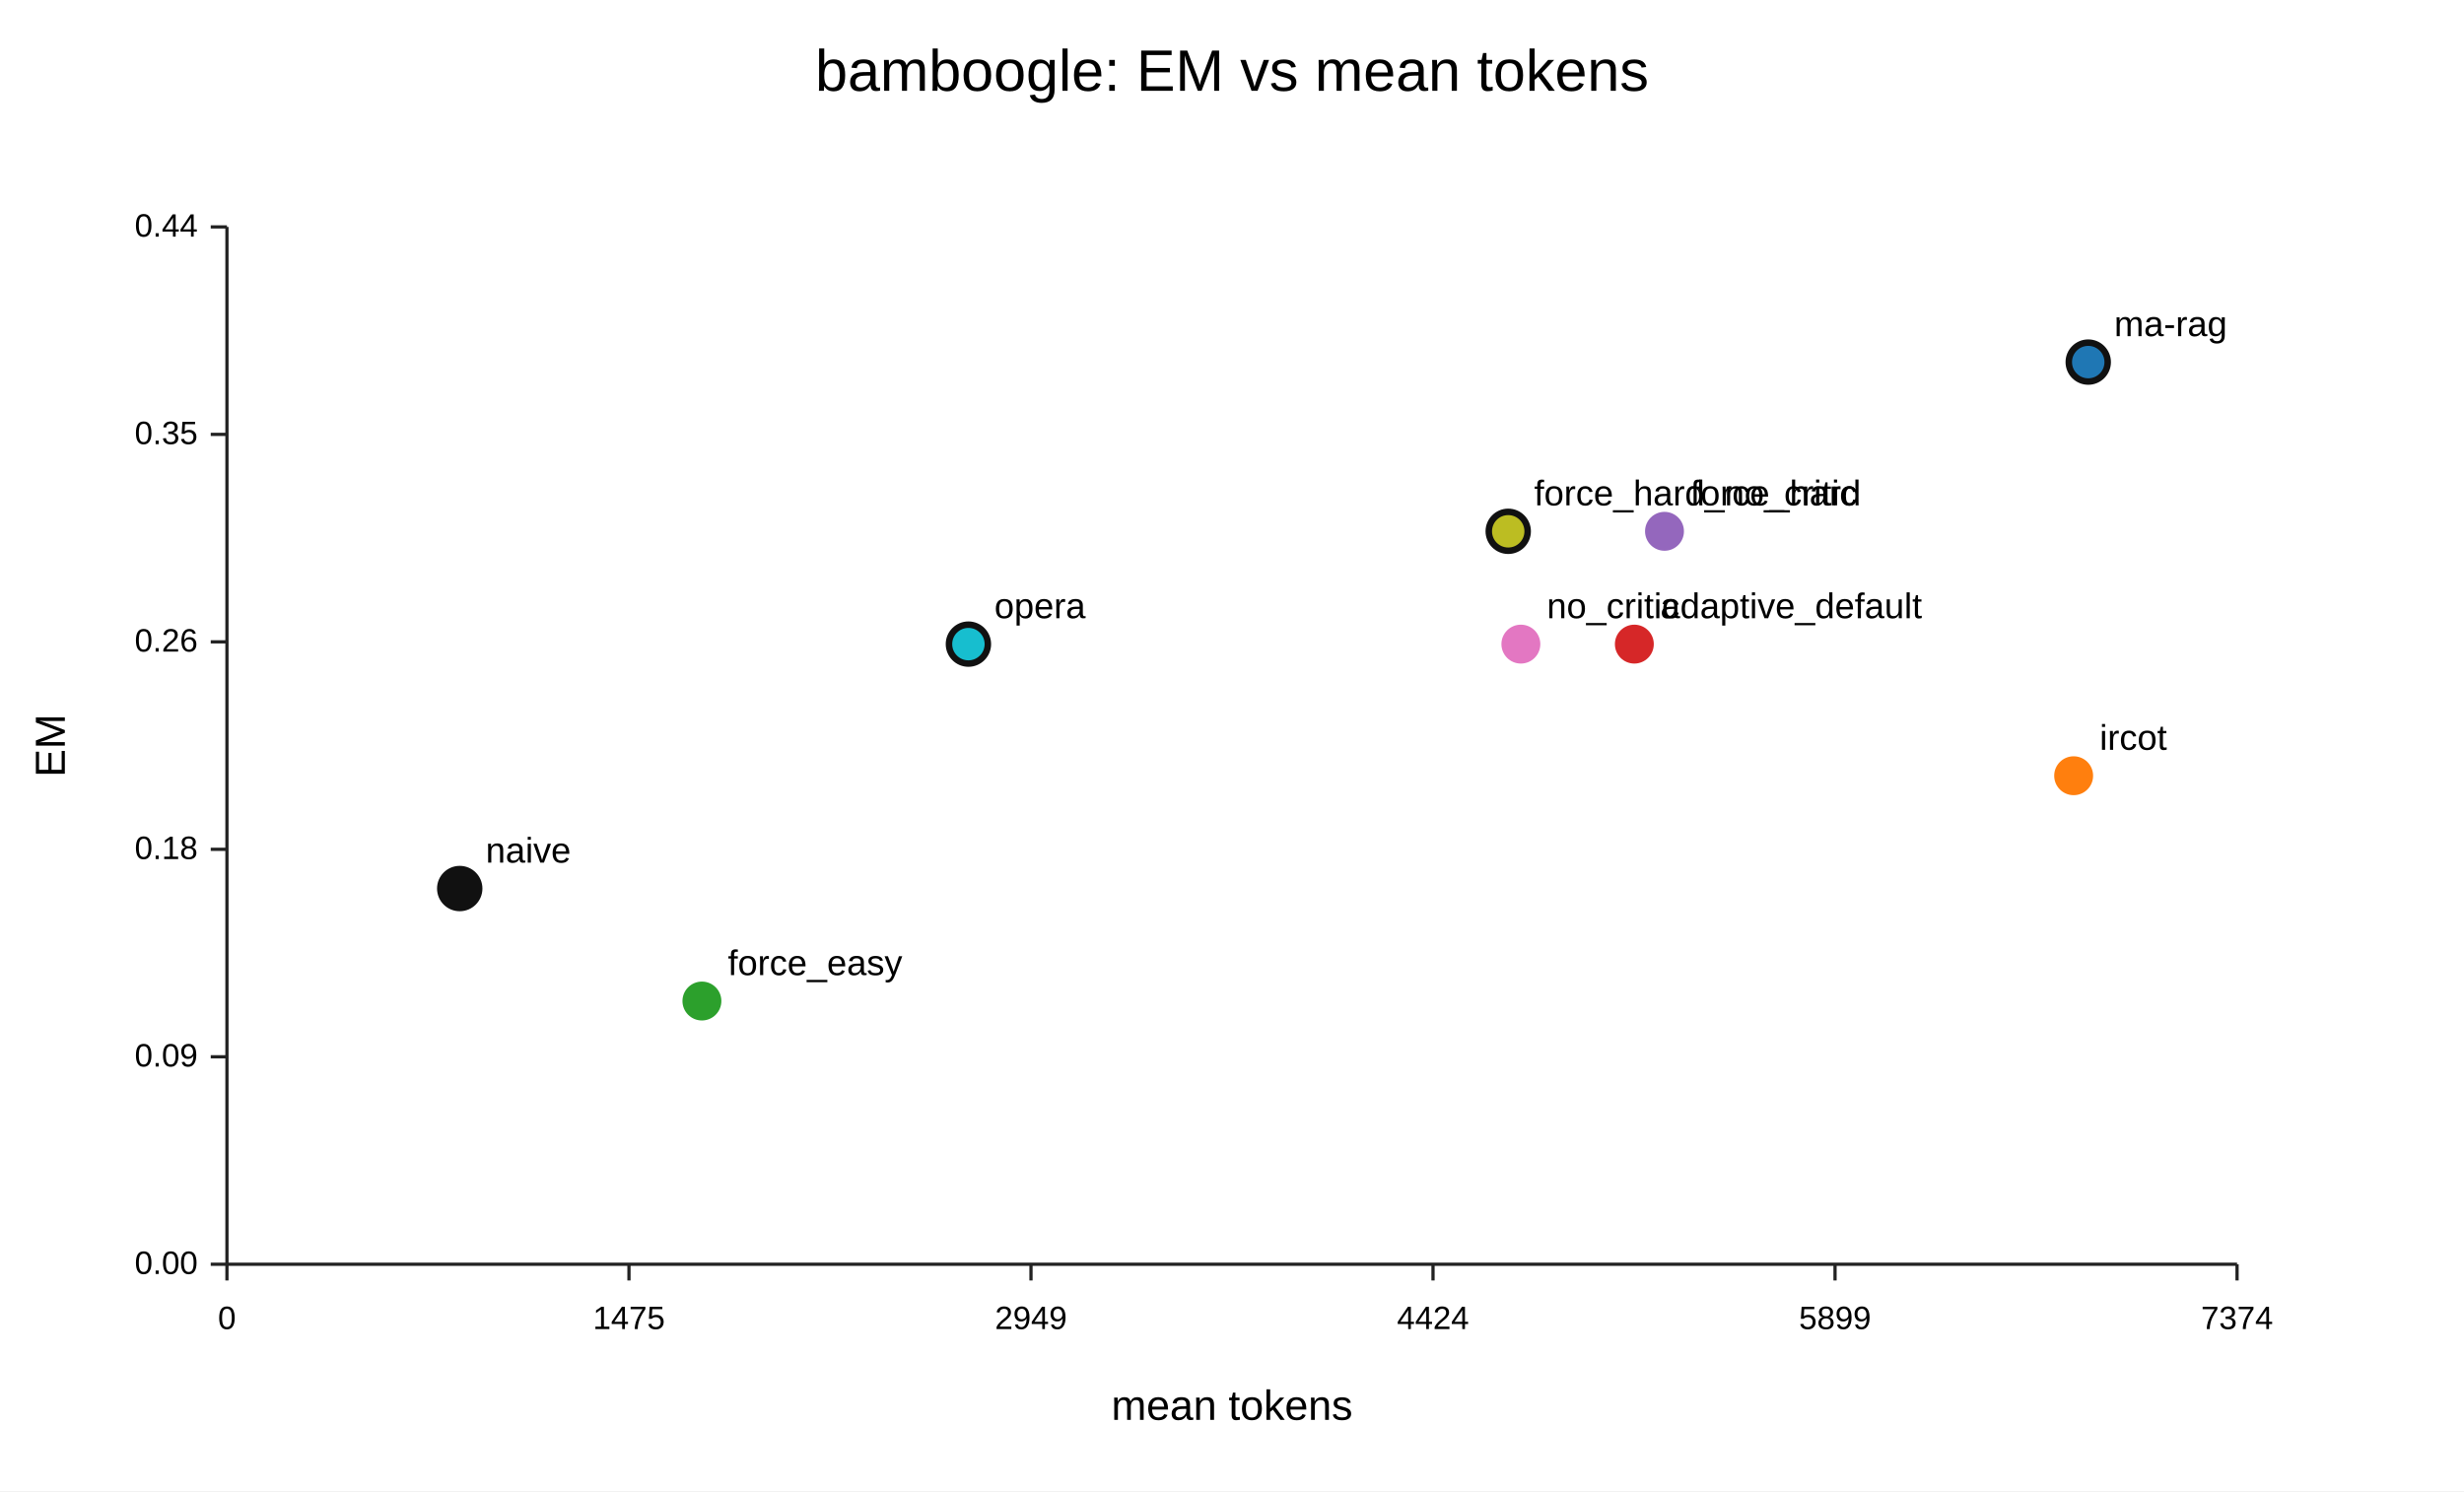
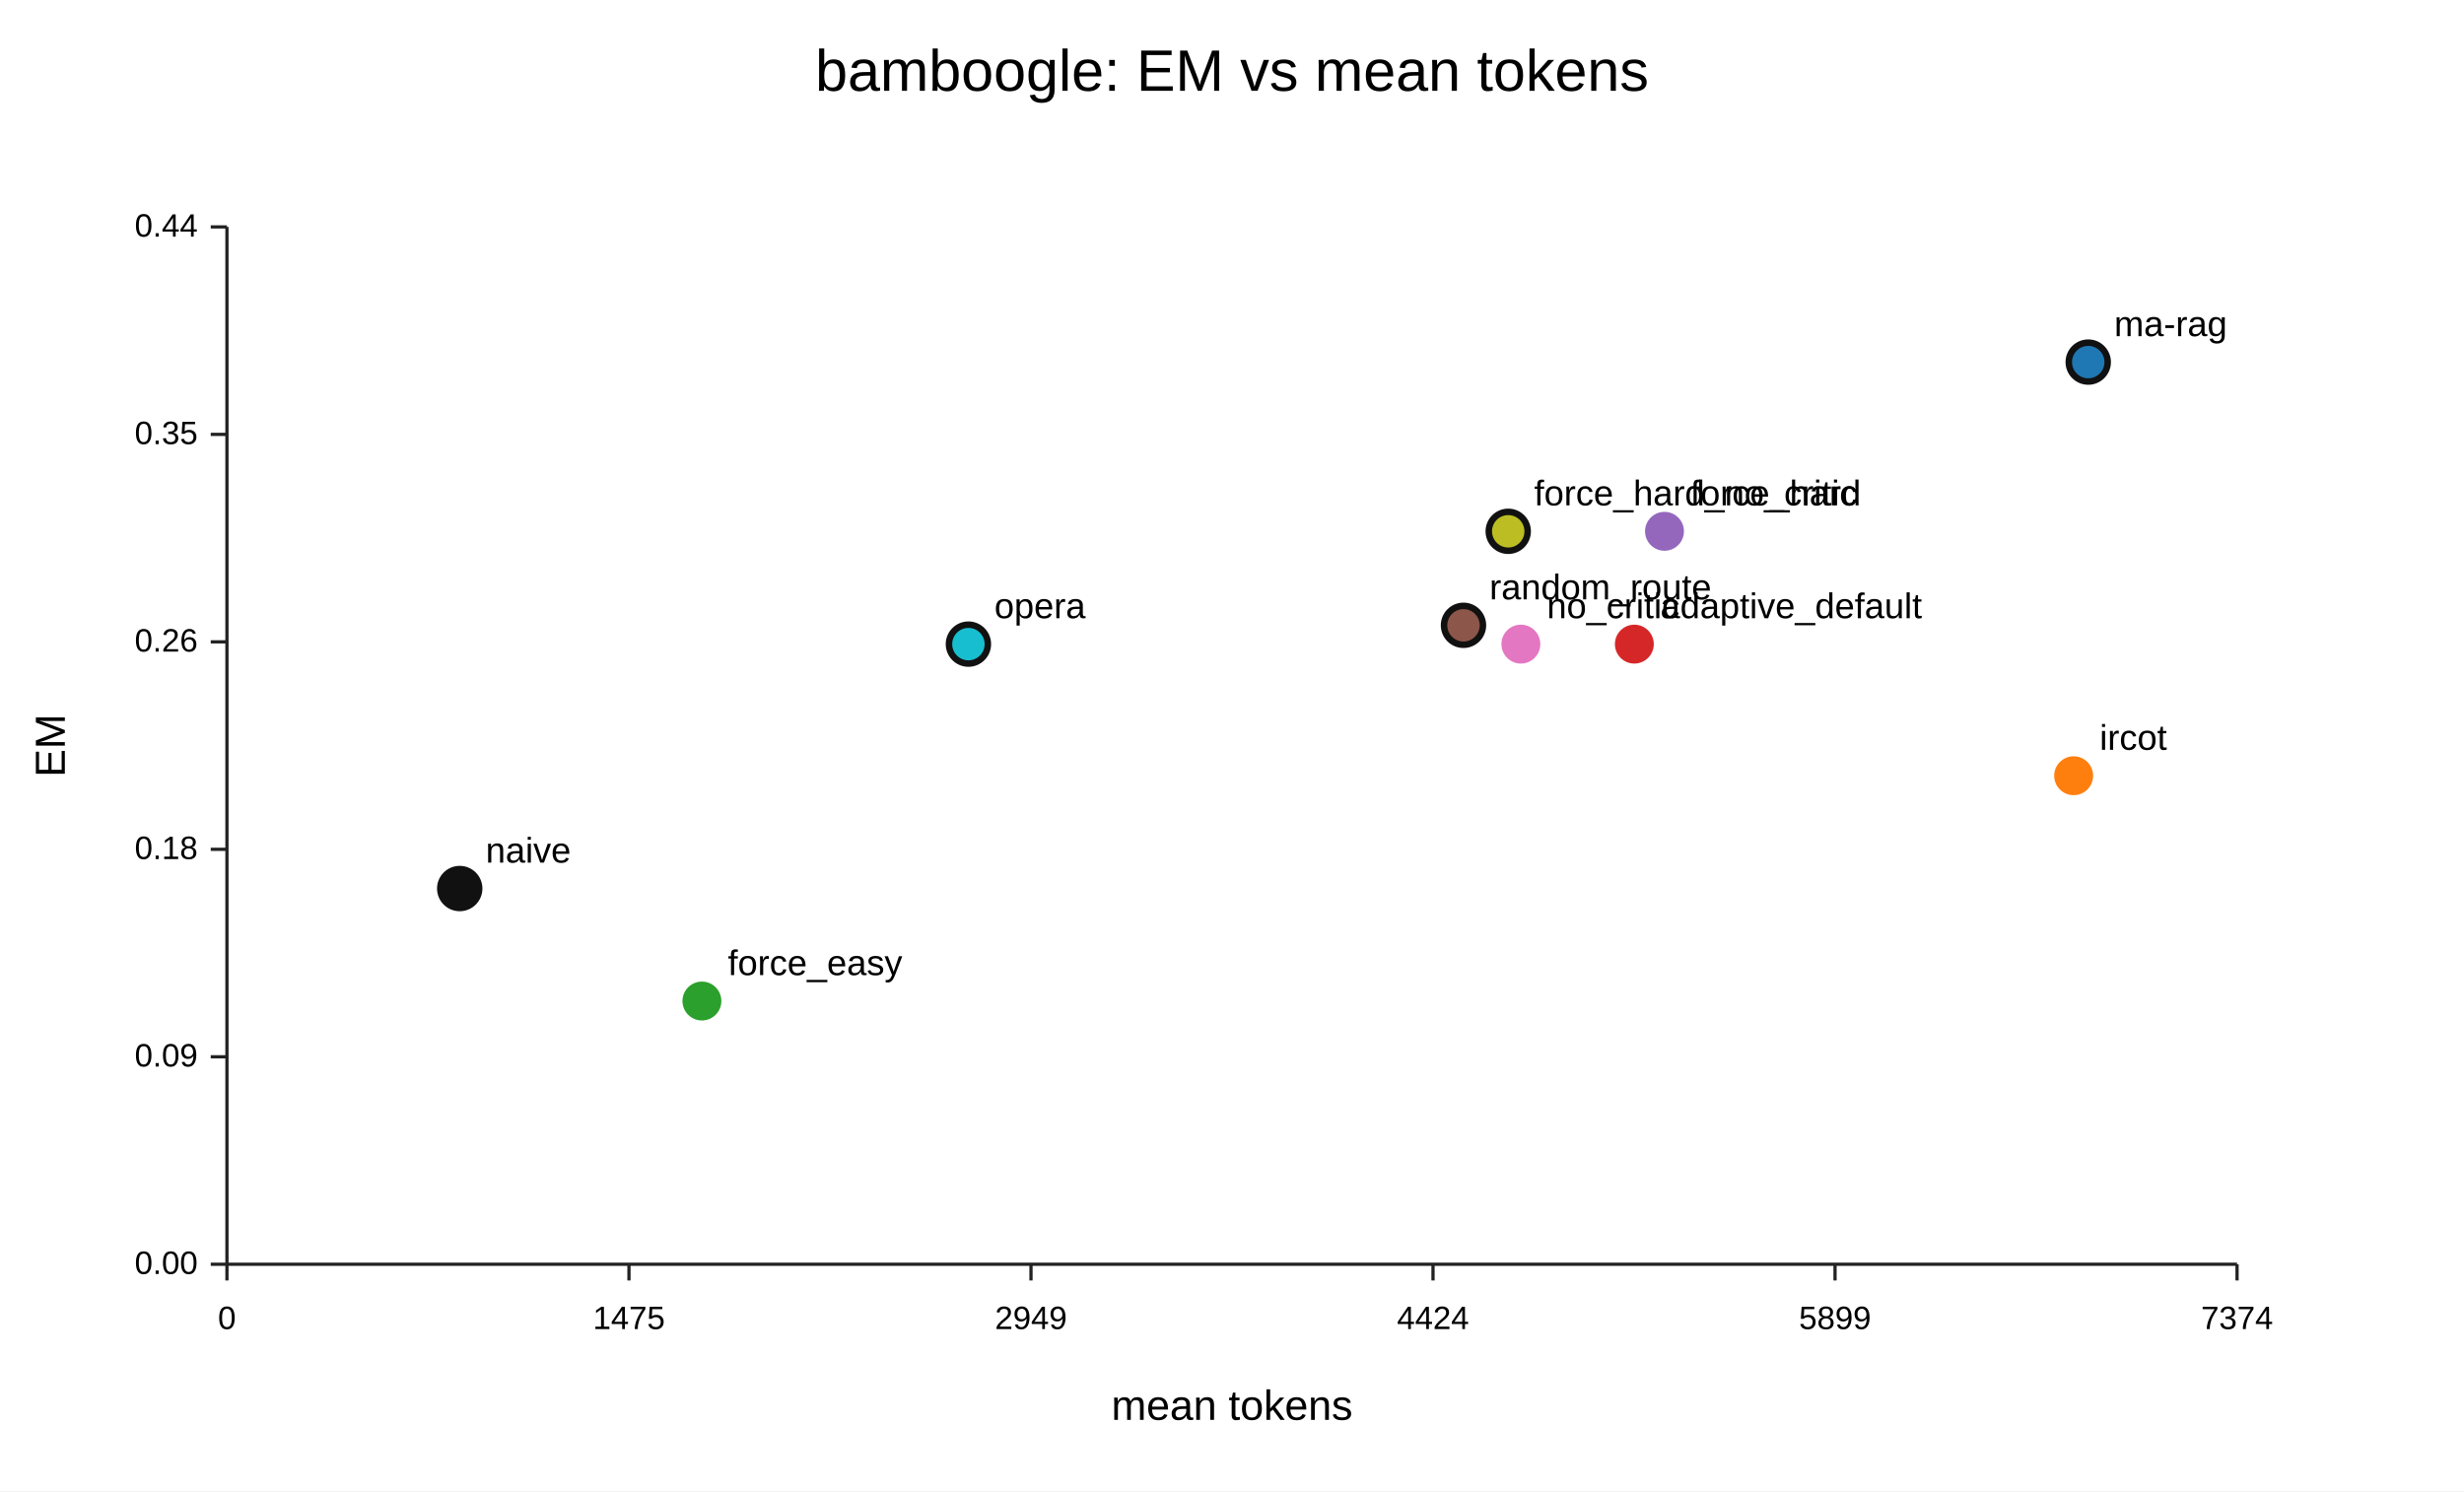
<svg xmlns="http://www.w3.org/2000/svg" width="760" height="460" viewBox="0 0 760 460">
  <rect width="100%" height="100%" fill="white" />
  <text x="380.0" y="28" text-anchor="middle" font-family="Arial" font-size="18">bamboogle: EM vs mean tokens</text>
  <line x1="70" y1="390" x2="690" y2="390" stroke="#222" />
  <line x1="70" y1="390" x2="70" y2="70" stroke="#222" />
  <text x="380.0" y="438" text-anchor="middle" font-family="Arial" font-size="13">mean tokens</text>
  <text transform="translate(20 230.0) rotate(-90)" text-anchor="middle" font-family="Arial" font-size="13">EM</text>
  <line x1="70.0" y1="390" x2="70.0" y2="395" stroke="#222" />
  <text x="70.0" y="410" text-anchor="middle" font-family="Arial" font-size="10">0</text>
  <line x1="65" y1="390.0" x2="70" y2="390.0" stroke="#222" />
  <text x="61" y="393.0" text-anchor="end" font-family="Arial" font-size="10">0.00</text>
  <line x1="194.0" y1="390" x2="194.0" y2="395" stroke="#222" />
  <text x="194.0" y="410" text-anchor="middle" font-family="Arial" font-size="10">1475</text>
  <line x1="65" y1="326.0" x2="70" y2="326.0" stroke="#222" />
  <text x="61" y="329.0" text-anchor="end" font-family="Arial" font-size="10">0.09</text>
  <line x1="318.0" y1="390" x2="318.0" y2="395" stroke="#222" />
  <text x="318.0" y="410" text-anchor="middle" font-family="Arial" font-size="10">2949</text>
  <line x1="65" y1="262.0" x2="70" y2="262.0" stroke="#222" />
  <text x="61" y="265.0" text-anchor="end" font-family="Arial" font-size="10">0.18</text>
  <line x1="442.0" y1="390" x2="442.0" y2="395" stroke="#222" />
  <text x="442.0" y="410" text-anchor="middle" font-family="Arial" font-size="10">4424</text>
  <line x1="65" y1="198.0" x2="70" y2="198.0" stroke="#222" />
  <text x="61" y="201.0" text-anchor="end" font-family="Arial" font-size="10">0.26</text>
  <line x1="566.0" y1="390" x2="566.0" y2="395" stroke="#222" />
  <text x="566.0" y="410" text-anchor="middle" font-family="Arial" font-size="10">5899</text>
  <line x1="65" y1="134.0" x2="70" y2="134.0" stroke="#222" />
  <text x="61" y="137.0" text-anchor="end" font-family="Arial" font-size="10">0.35</text>
  <line x1="690.0" y1="390" x2="690.0" y2="395" stroke="#222" />
  <text x="690.0" y="410" text-anchor="middle" font-family="Arial" font-size="10">7374</text>
  <line x1="65" y1="70.0" x2="70" y2="70.0" stroke="#222" />
  <text x="61" y="73.0" text-anchor="end" font-family="Arial" font-size="10">0.44</text>
  <circle cx="141.8" cy="274.1" r="6" fill="#111111" stroke="#111111" stroke-width="2" />
  <text x="149.8" y="266.1" font-family="Arial" font-size="11">naive</text>
  <circle cx="639.6" cy="239.3" r="6" fill="#ff7f0e" stroke="none" stroke-width="2" />
  <text x="647.6" y="231.3" font-family="Arial" font-size="11">ircot</text>
  <circle cx="298.7" cy="198.7" r="6" fill="#17becf" stroke="#111111" stroke-width="2" />
  <text x="306.7" y="190.7" font-family="Arial" font-size="11">opera</text>
  <circle cx="644.1" cy="111.7" r="6" fill="#1f77b4" stroke="#111111" stroke-width="2" />
  <text x="652.1" y="103.7" font-family="Arial" font-size="11">ma-rag</text>
  <circle cx="504.1" cy="198.7" r="6" fill="#d62728" stroke="none" stroke-width="2" />
  <text x="512.1" y="190.7" font-family="Arial" font-size="11">adaptive_default</text>
  <circle cx="216.5" cy="308.8" r="6" fill="#2ca02c" stroke="none" stroke-width="2" />
  <text x="224.5" y="300.8" font-family="Arial" font-size="11">force_easy</text>
  <circle cx="513.4" cy="163.9" r="6" fill="#9467bd" stroke="none" stroke-width="2" />
  <text x="521.4" y="155.9" font-family="Arial" font-size="11">force_hard</text>
  <circle cx="469.1" cy="198.7" r="6" fill="#e377c2" stroke="none" stroke-width="2" />
  <text x="477.1" y="190.7" font-family="Arial" font-size="11">no_critic</text>
  <circle cx="465.2" cy="163.9" r="6" fill="#bcbd22" stroke="#111111" stroke-width="2" />
  <text x="473.2" y="155.9" font-family="Arial" font-size="11">force_hard_no_critic</text>
+   <circle cx="451.4" cy="192.9" r="6" fill="#8c564b" stroke="#111111" stroke-width="2" />
+   <text x="459.4" y="184.9" font-family="Arial" font-size="11">random_route</text>
</svg>
